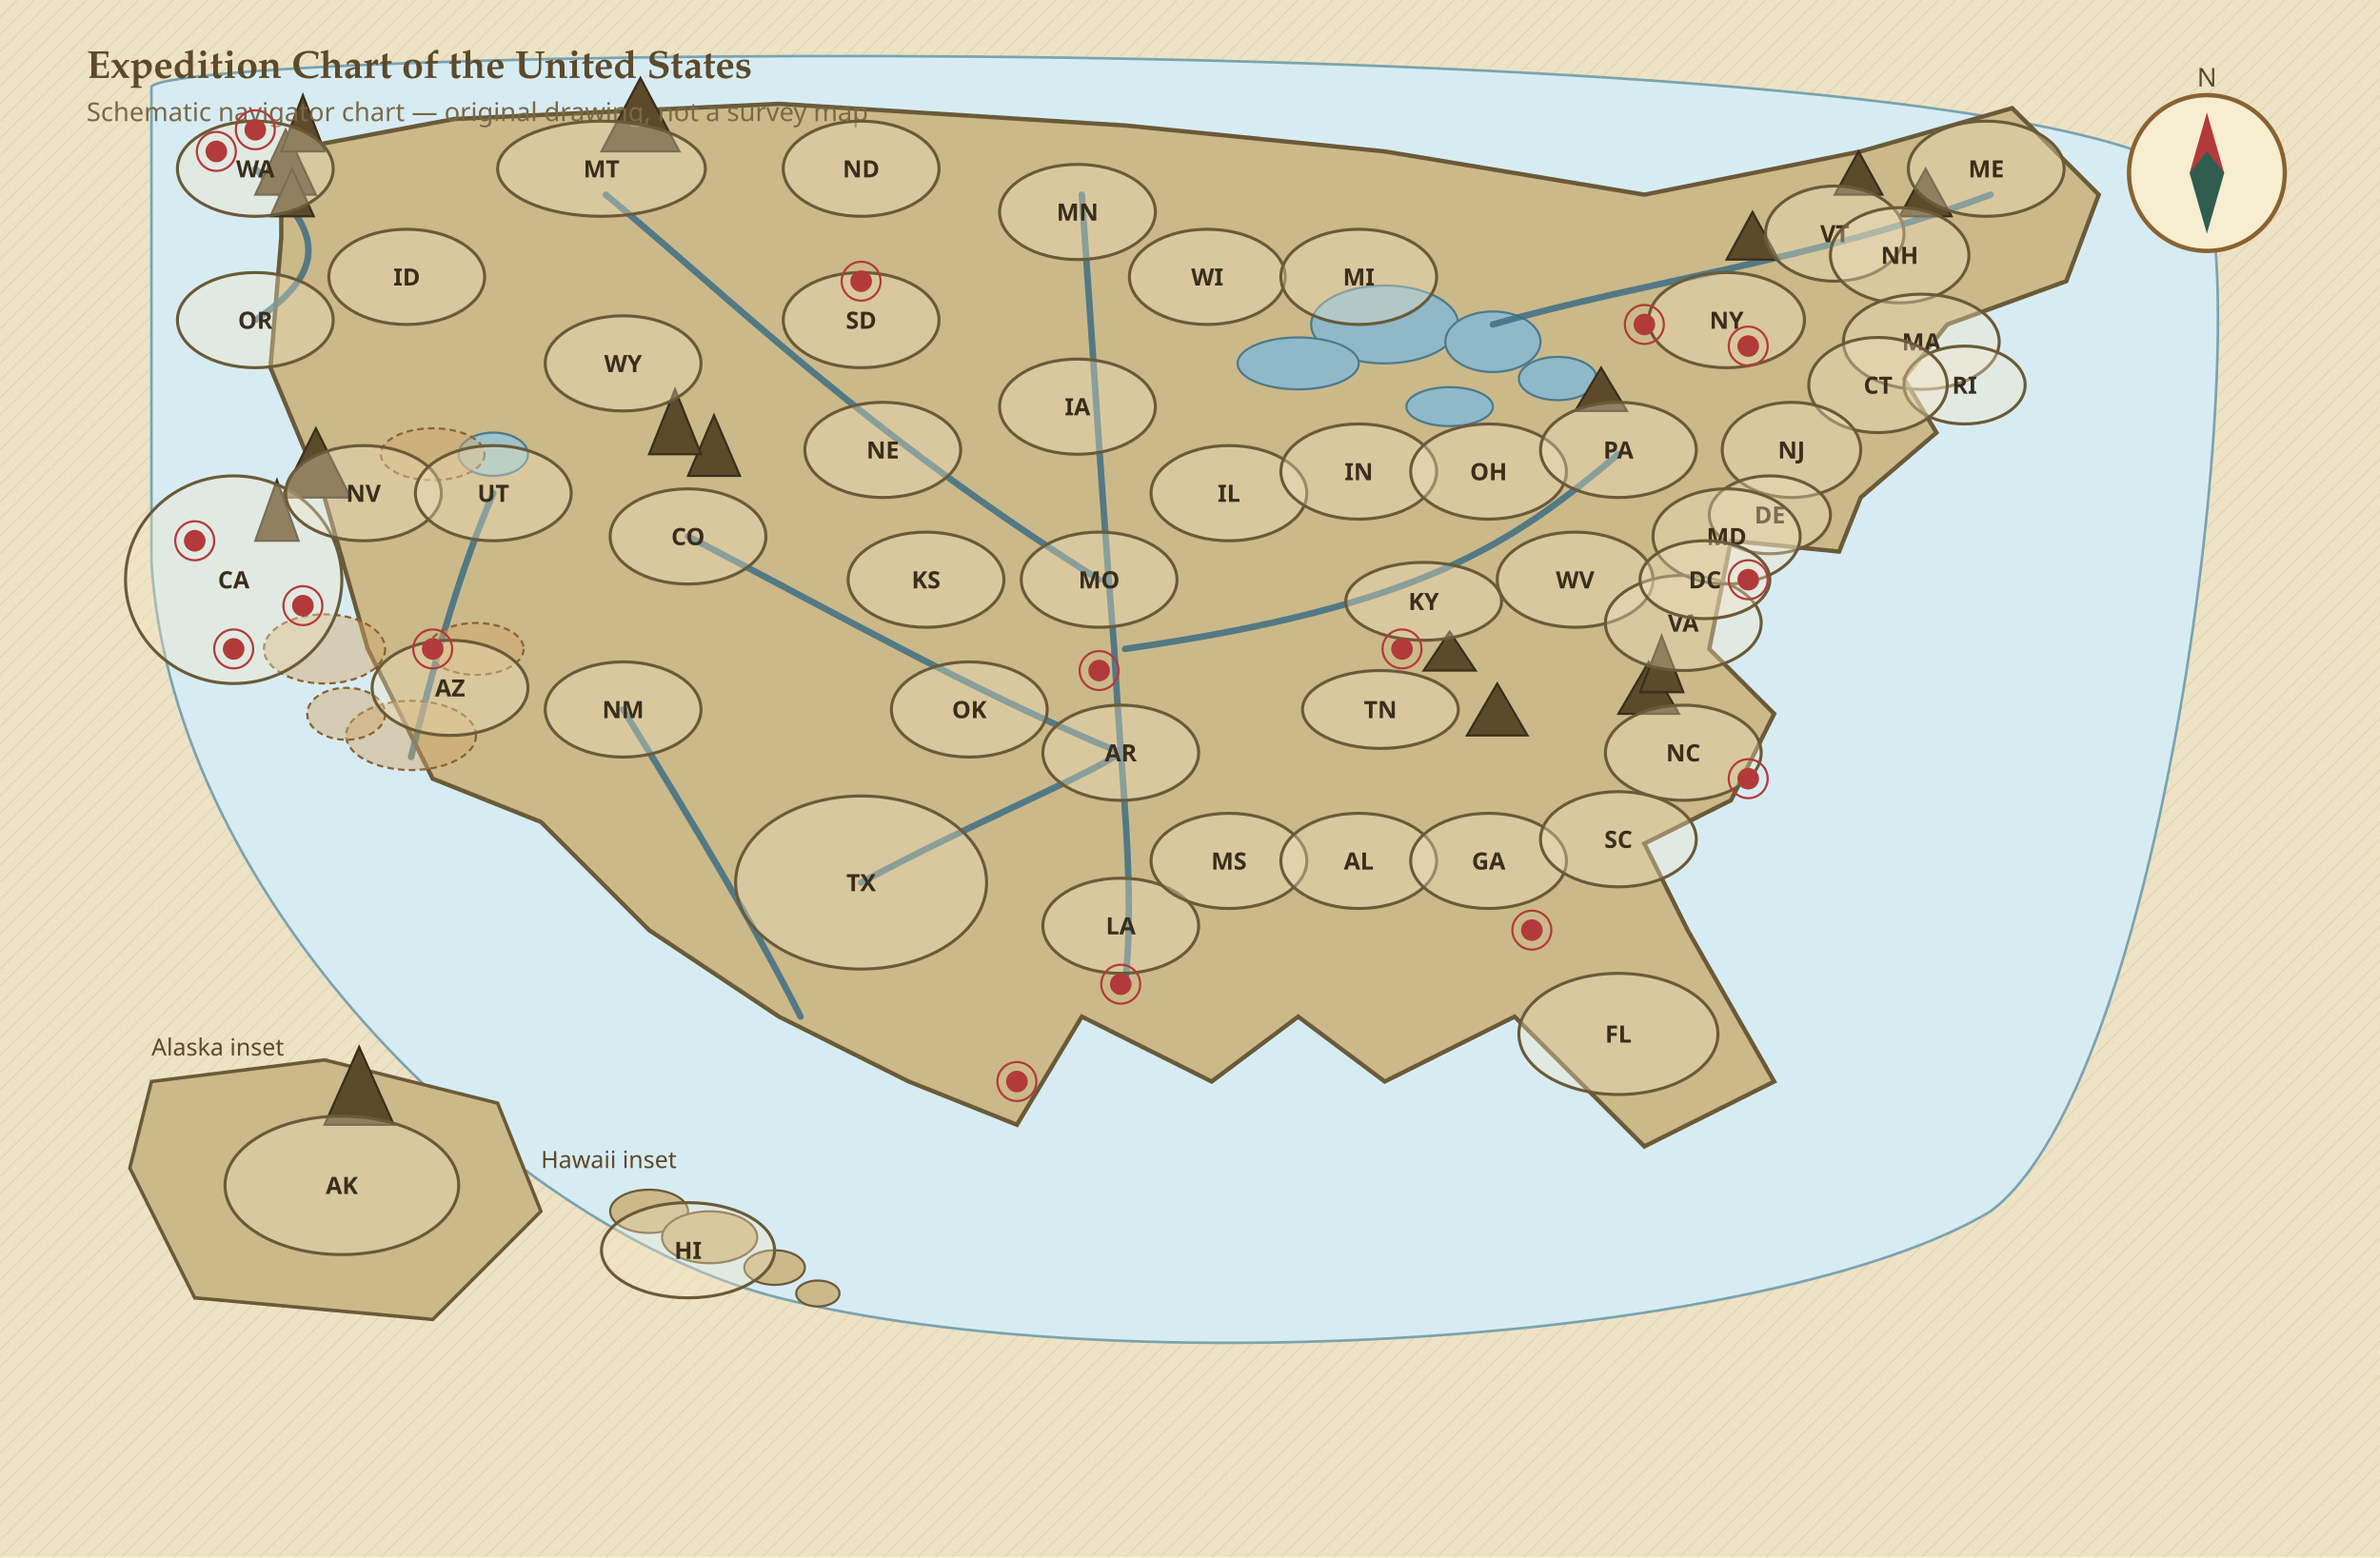
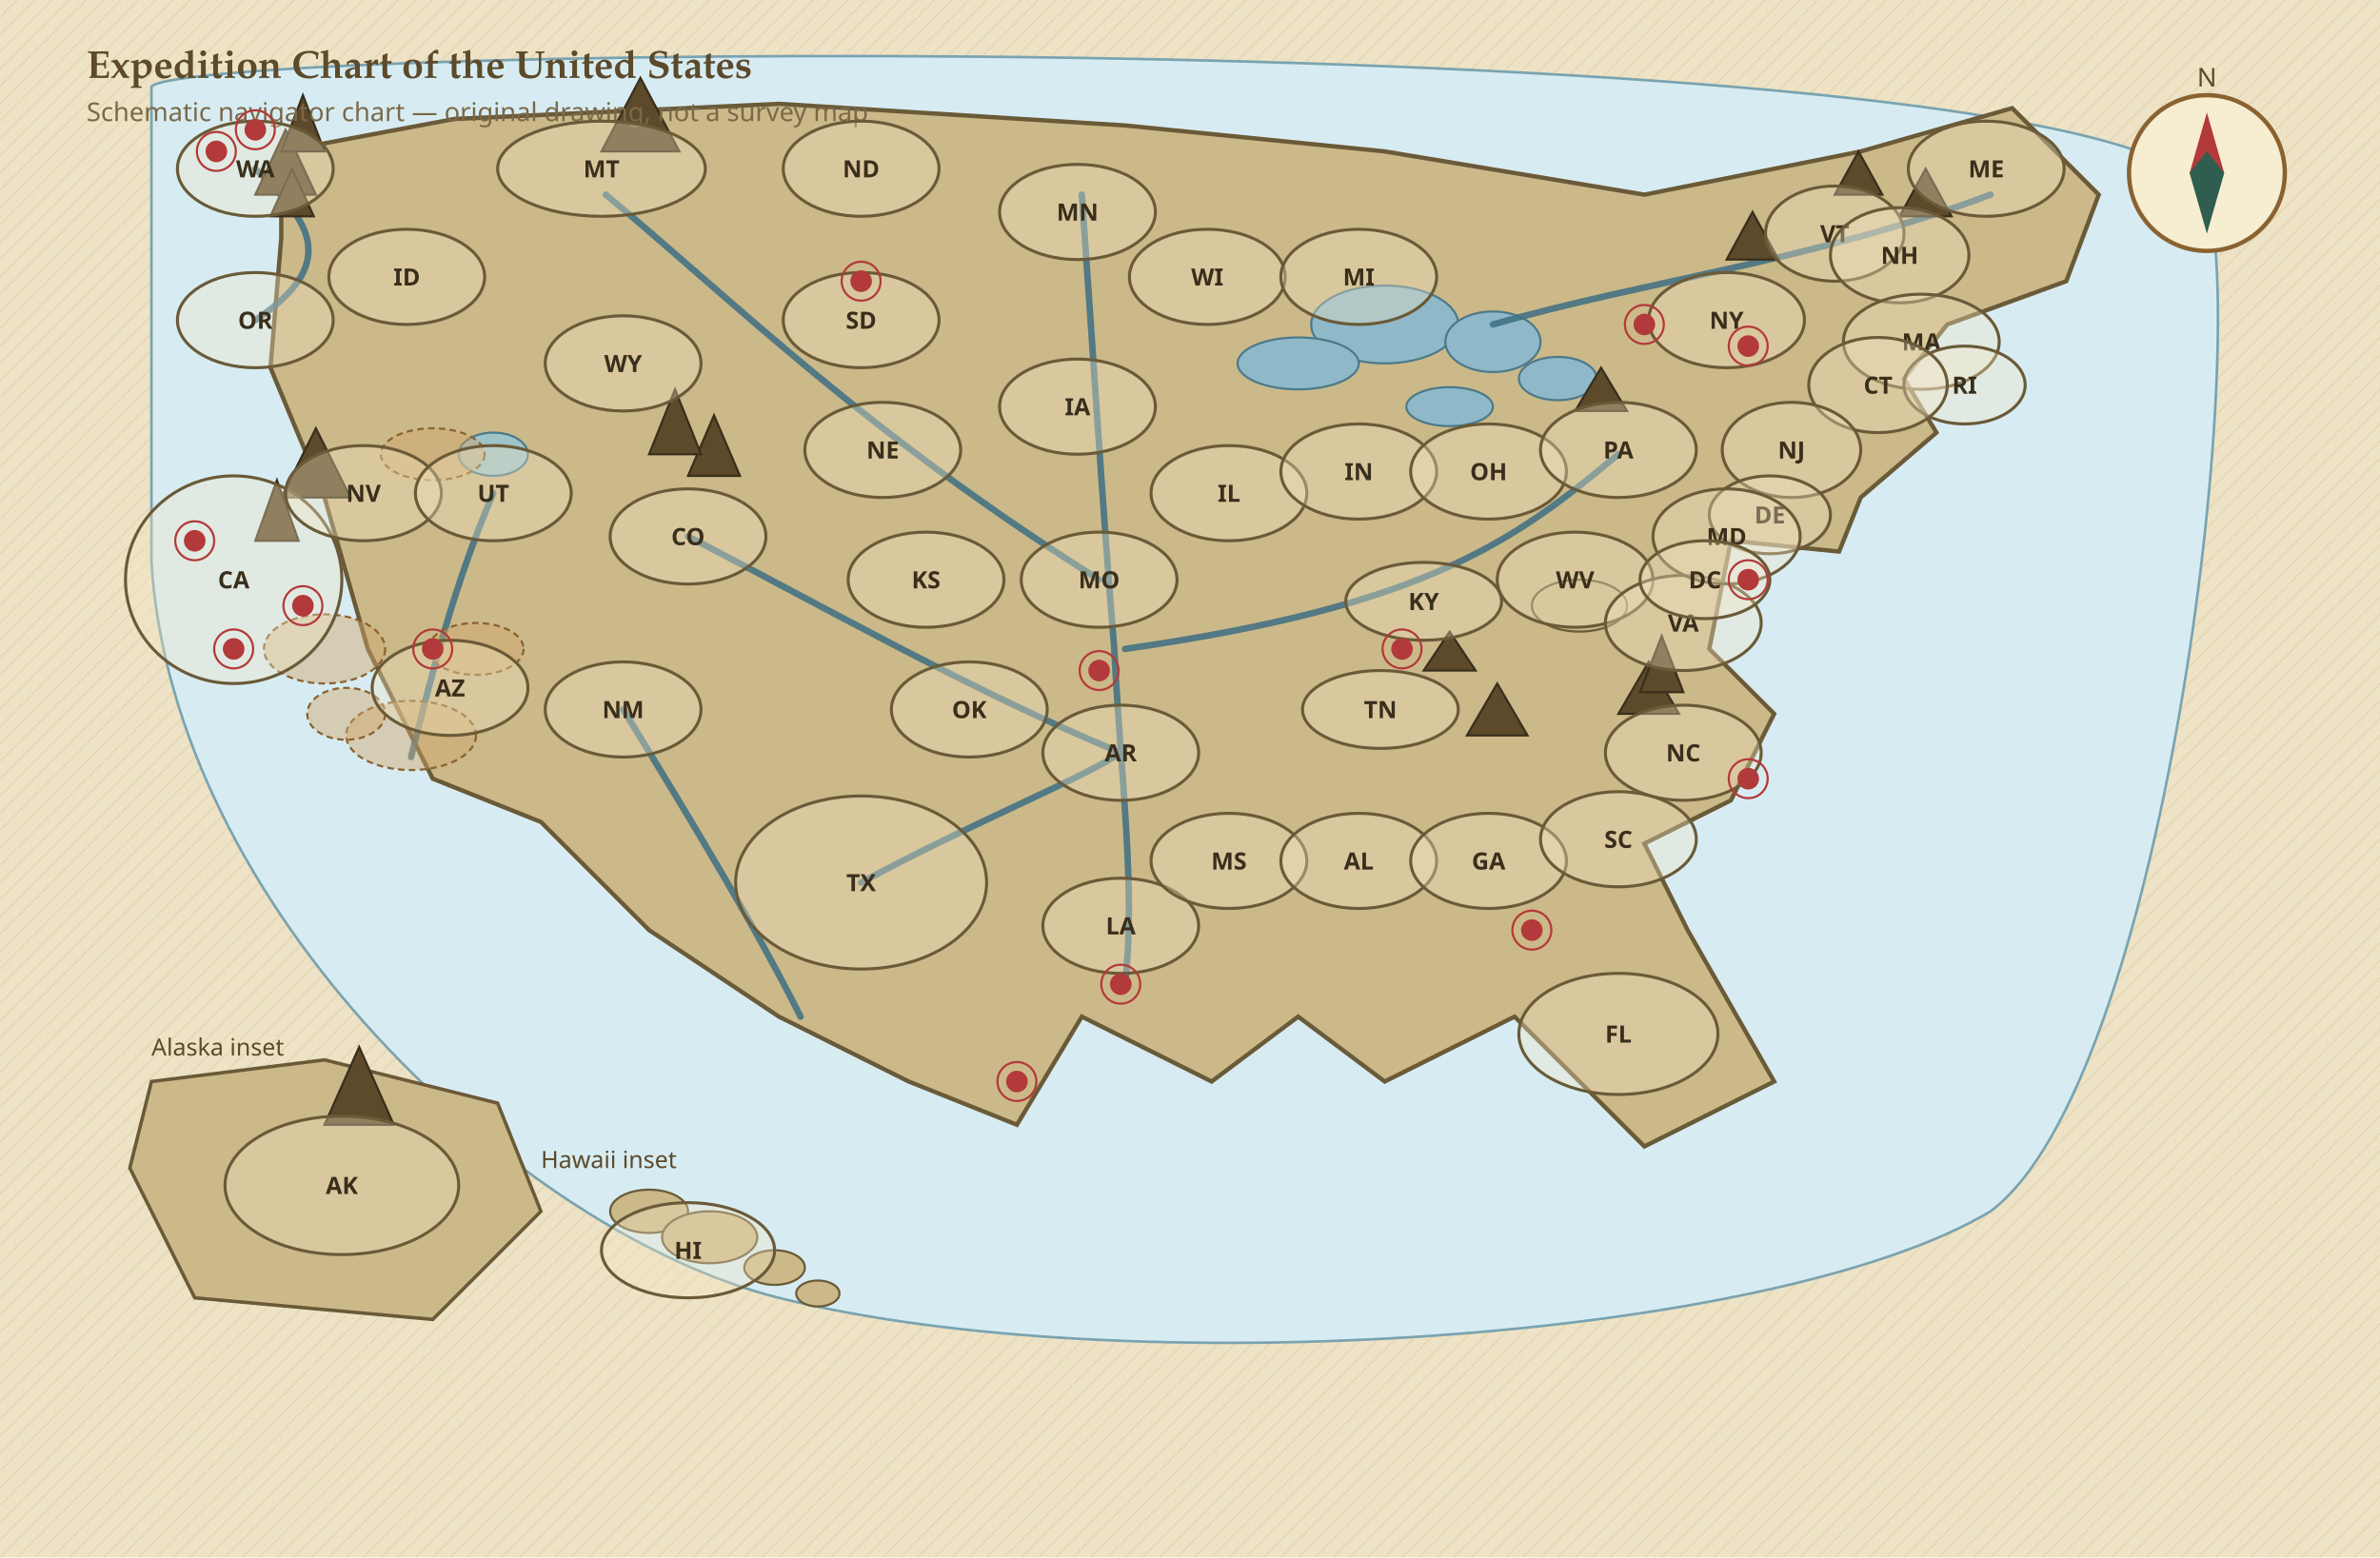
<svg xmlns="http://www.w3.org/2000/svg" viewBox="0 0 1100 720" role="img" aria-label="United States expedition chart">
  <defs>
    <pattern id="parch" width="8" height="8" patternUnits="userSpaceOnUse">
      <rect width="8" height="8" fill="#efe4c6" />
      <path d="M0 8L8 0" stroke="#e4d6ae" stroke-width="0.6" />
    </pattern>
    <filter id="paper" x="-2%" y="-2%" width="104%" height="104%">
      <feTurbulence type="fractalNoise" baseFrequency="0.8" numOctaves="2" result="n" />
      <feColorMatrix in="n" type="saturate" values="0" />
      <feComponentTransfer>
        <feFuncA type="table" tableValues="0 0.07" />
      </feComponentTransfer>
    </filter>
  </defs>
  <rect width="1100" height="720" fill="url(#parch)" />
  <rect width="1100" height="720" filter="url(#paper)" />
  <path fill="#d7ecf2" stroke="#7aa3b0" stroke-width="1.2" d="M70 40 C 90 20 980 10 1020 90 C 1040 160 1000 500 920 560 C 820 620 520 640 360 600 C 240 570 80 420 70 260 Z" />
  <path fill="#cbb98a" stroke="#6a5a38" stroke-width="2" d="M130 70 L 210 55 L 360 48 L 520 58 L 640 70 L 760 90 L 860 70 L 930 50 L 970 90 L 955 130 L 900 150 L 880 175 L 895 200 L 860 230 L 850 255 L 800 250 L 790 300 L 820 330 L 800 370 L 760 390 L 780 430 L 820 500 L 760 530 L 700 470 L 640 500 L 600 470 L 560 500 L 500 470 L 470 520 L 420 500 L 360 470 L 300 430 L 250 380 L 200 360 L 170 300 L 150 230 L 125 170 L 130 110 Z" />
  <path fill="#cbb98a" stroke="#6a5a38" stroke-width="1.6" d="M70 500 L 150 490 L 230 510 L 250 560 L 200 610 L 90 600 L 60 540 Z" />
  <ellipse cx="300" cy="560" rx="18" ry="10" fill="#cbb98a" stroke="#6a5a38" />
  <ellipse cx="328" cy="572" rx="22" ry="12" fill="#cbb98a" stroke="#6a5a38" />
  <ellipse cx="358" cy="586" rx="14" ry="8" fill="#cbb98a" stroke="#6a5a38" />
  <ellipse cx="378" cy="598" rx="10" ry="6" fill="#cbb98a" stroke="#6a5a38" />
  <text x="70" y="488" font-size="11" fill="#5c4a2a" font-family="Trebuchet MS, sans-serif">Alaska inset</text>
  <text x="250" y="540" font-size="11" fill="#5c4a2a" font-family="Trebuchet MS, sans-serif">Hawaii inset</text>
  <ellipse cx="640" cy="150" rx="34" ry="18" fill="#8fb9c9" stroke="#4d7a8a" />
  <ellipse cx="690" cy="158" rx="22" ry="14" fill="#8fb9c9" stroke="#4d7a8a" />
  <ellipse cx="600" cy="168" rx="28" ry="12" fill="#8fb9c9" stroke="#4d7a8a" />
  <ellipse cx="720" cy="175" rx="18" ry="10" fill="#8fb9c9" stroke="#4d7a8a" />
  <ellipse cx="670" cy="188" rx="20" ry="9" fill="#8fb9c9" stroke="#4d7a8a" />
  <g fill="none" stroke="#3d6d82" stroke-width="3" stroke-linecap="round" opacity="0.85">
    <path id="river-mississippi" data-feature="mississippi" d="M500 90 C 505 160 510 240 515 300 C 518 360 525 410 520 455" />
    <path id="river-missouri" data-feature="missouri" d="M280 90 C 340 140 400 200 508 268" />
    <path id="river-ohio" data-feature="ohio" d="M748 210 C 700 250 660 280 520 300" />
    <path id="river-arkansas" data-feature="arkansas-river" d="M318 248 C 380 280 450 320 518 348" />
    <path id="river-stlawrence" data-feature="st-lawrence" d="M690 150 C 760 130 840 120 920 90" />
    <path id="river-colorado" data-feature="colorado" d="M228 228 C 210 270 200 310 190 350" />
    <path id="river-rio-grande" data-feature="rio-grande" d="M288 328 C 320 380 350 430 370 470" />
    <path id="river-columbia" data-feature="columbia" d="M118 78 C 140 100 160 120 118 148" />
    <path id="river-red" data-feature="red" d="M398 408 C 450 380 500 360 518 348" />
  </g>
  <ellipse id="feat-great-salt-lake" data-feature="great-salt-lake" cx="228" cy="210" rx="16" ry="10" fill="#9ec3c8" stroke="#4d7a8a" />
  <g fill="#5c4a2a" stroke="#3a2e1c" stroke-width="1">
    <path id="mtn-white" data-feature="white-mountains" d="M878 100 l12 -22 12 22 z" />
    <path id="mtn-green" data-feature="green-mountains" d="M848 90 l11 -20 11 20 z" />
    <path id="mtn-adirondack" data-feature="adirondack" d="M798 120 l12 -22 12 22 z" />
    <path id="mtn-allegheny" data-feature="allegheny" d="M728 190 l12 -20 12 20 z" />
+     <ellipse id="feat-great-valley" data-feature="great-valley" cx="730" cy="280" rx="22" ry="12" fill="#cbb98a" fill-opacity="0.45" stroke="#6a5a38" />
    <path id="mtn-blue-ridge" data-feature="blue-ridge" d="M748 330 l14 -24 14 24 z" />
    <path id="mtn-smoky" data-feature="great-smoky" d="M678 340 l14 -24 14 24 z" />
    <path id="mtn-mitchell" data-feature="mt-mitchell" d="M758 320 l10 -26 10 26 z" />
    <path id="mtn-cumberland" data-feature="cumberland" d="M658 310 l12 -18 12 18 z" />
    <path id="mtn-rockies" data-feature="rockies" d="M278 70 l18 -34 18 34 z" />
    <path id="mtn-pikes" data-feature="pikes-peak" d="M318 220 l12 -28 12 28 z" />
    <path id="mtn-elbert" data-feature="mt-elbert" d="M300 210 l12 -30 12 30 z" />
    <path id="mtn-sierra" data-feature="sierra-nevada" d="M130 230 l16 -32 16 32 z" />
    <path id="mtn-whitney" data-feature="mt-whitney" d="M118 250 l10 -28 10 28 z" />
    <path id="mtn-cascades" data-feature="cascades" d="M118 90 l14 -30 14 30 z" />
    <path id="mtn-rainier" data-feature="mt-rainier" d="M130 70 l10 -26 10 26 z" />
    <path id="mtn-sthelens" data-feature="mt-st-helens" d="M125 100 l10 -22 10 22 z" />
    <path id="mtn-denali" data-feature="denali" d="M150 520 l16 -36 16 36 z" />
  </g>
  <g fill="#d2a46a" fill-opacity="0.45" stroke="#8a6230" stroke-dasharray="3 2">
    <ellipse id="desert-mojave" data-feature="mojave" cx="150" cy="300" rx="28" ry="16" />
    <ellipse id="desert-sonoran" data-feature="sonoran" cx="190" cy="340" rx="30" ry="16" />
    <ellipse id="desert-colorado" data-feature="colorado-desert" cx="160" cy="330" rx="18" ry="12" />
    <ellipse id="desert-painted" data-feature="painted-desert" cx="220" cy="300" rx="22" ry="12" />
    <ellipse id="desert-gsl" data-feature="great-salt-lake-desert" cx="200" cy="210" rx="24" ry="12" />
  </g>
  <g transform="translate(1020,80)">
    <circle r="36" fill="#f7edd0" stroke="#8a6230" stroke-width="2" />
    <path d="M0 -28 L8 0 L0 10 L-8 0 Z" fill="#b33a3a" />
    <path d="M0 28 L8 0 L0 -10 L-8 0 Z" fill="#2f5d50" />
    <text y="-40" text-anchor="middle" font-size="12" fill="#5c4a2a" font-family="Trebuchet MS, sans-serif">N</text>
  </g>
  <text x="40" y="36" font-size="18" fill="#5c4a2a" font-family="Palatino, serif" font-weight="700">Expedition Chart of the United States</text>
  <text x="40" y="56" font-size="12" fill="#7a6848" font-family="Trebuchet MS, sans-serif">Schematic navigator chart — original drawing, not a survey map</text>
  <g class="state" id="state-wa" data-abbr="WA" data-name="Washington" data-capital="Olympia" data-region="pacific" transform="translate(118,78)">
    <ellipse class="state-hit" cx="0" cy="0" rx="36" ry="22" fill="#f3e6c4" fill-opacity="0.35" stroke="#6a5a38" stroke-width="1.4" />
    <text text-anchor="middle" dy="4" font-size="11" font-family="Trebuchet MS, sans-serif" fill="#3a2e1c" font-weight="700">WA</text>
  </g>
  <g class="state" id="state-or" data-abbr="OR" data-name="Oregon" data-capital="Salem" data-region="pacific" transform="translate(118,148)">
    <ellipse class="state-hit" cx="0" cy="0" rx="36" ry="22" fill="#f3e6c4" fill-opacity="0.35" stroke="#6a5a38" stroke-width="1.4" />
    <text text-anchor="middle" dy="4" font-size="11" font-family="Trebuchet MS, sans-serif" fill="#3a2e1c" font-weight="700">OR</text>
  </g>
  <g class="state" id="state-ca" data-abbr="CA" data-name="California" data-capital="Sacramento" data-region="pacific" transform="translate(108,268)">
    <ellipse class="state-hit" cx="0" cy="0" rx="50" ry="48" fill="#f3e6c4" fill-opacity="0.35" stroke="#6a5a38" stroke-width="1.4" />
    <text text-anchor="middle" dy="4" font-size="11" font-family="Trebuchet MS, sans-serif" fill="#3a2e1c" font-weight="700">CA</text>
  </g>
  <g class="state" id="state-nv" data-abbr="NV" data-name="Nevada" data-capital="Carson City" data-region="mountain" transform="translate(168,228)">
    <ellipse class="state-hit" cx="0" cy="0" rx="36" ry="22" fill="#f3e6c4" fill-opacity="0.35" stroke="#6a5a38" stroke-width="1.4" />
    <text text-anchor="middle" dy="4" font-size="11" font-family="Trebuchet MS, sans-serif" fill="#3a2e1c" font-weight="700">NV</text>
  </g>
  <g class="state" id="state-id" data-abbr="ID" data-name="Idaho" data-capital="Boise" data-region="mountain" transform="translate(188,128)">
    <ellipse class="state-hit" cx="0" cy="0" rx="36" ry="22" fill="#f3e6c4" fill-opacity="0.35" stroke="#6a5a38" stroke-width="1.4" />
    <text text-anchor="middle" dy="4" font-size="11" font-family="Trebuchet MS, sans-serif" fill="#3a2e1c" font-weight="700">ID</text>
  </g>
  <g class="state" id="state-mt" data-abbr="MT" data-name="Montana" data-capital="Helena" data-region="mountain" transform="translate(278,78)">
    <ellipse class="state-hit" cx="0" cy="0" rx="48" ry="22" fill="#f3e6c4" fill-opacity="0.35" stroke="#6a5a38" stroke-width="1.4" />
    <text text-anchor="middle" dy="4" font-size="11" font-family="Trebuchet MS, sans-serif" fill="#3a2e1c" font-weight="700">MT</text>
  </g>
  <g class="state" id="state-wy" data-abbr="WY" data-name="Wyoming" data-capital="Cheyenne" data-region="mountain" transform="translate(288,168)">
    <ellipse class="state-hit" cx="0" cy="0" rx="36" ry="22" fill="#f3e6c4" fill-opacity="0.35" stroke="#6a5a38" stroke-width="1.4" />
    <text text-anchor="middle" dy="4" font-size="11" font-family="Trebuchet MS, sans-serif" fill="#3a2e1c" font-weight="700">WY</text>
  </g>
  <g class="state" id="state-ut" data-abbr="UT" data-name="Utah" data-capital="Salt Lake City" data-region="mountain" transform="translate(228,228)">
    <ellipse class="state-hit" cx="0" cy="0" rx="36" ry="22" fill="#f3e6c4" fill-opacity="0.35" stroke="#6a5a38" stroke-width="1.4" />
    <text text-anchor="middle" dy="4" font-size="11" font-family="Trebuchet MS, sans-serif" fill="#3a2e1c" font-weight="700">UT</text>
  </g>
  <g class="state" id="state-az" data-abbr="AZ" data-name="Arizona" data-capital="Phoenix" data-region="southwest" transform="translate(208,318)">
    <ellipse class="state-hit" cx="0" cy="0" rx="36" ry="22" fill="#f3e6c4" fill-opacity="0.35" stroke="#6a5a38" stroke-width="1.4" />
    <text text-anchor="middle" dy="4" font-size="11" font-family="Trebuchet MS, sans-serif" fill="#3a2e1c" font-weight="700">AZ</text>
  </g>
  <g class="state" id="state-co" data-abbr="CO" data-name="Colorado" data-capital="Denver" data-region="mountain" transform="translate(318,248)">
    <ellipse class="state-hit" cx="0" cy="0" rx="36" ry="22" fill="#f3e6c4" fill-opacity="0.35" stroke="#6a5a38" stroke-width="1.4" />
    <text text-anchor="middle" dy="4" font-size="11" font-family="Trebuchet MS, sans-serif" fill="#3a2e1c" font-weight="700">CO</text>
  </g>
  <g class="state" id="state-nm" data-abbr="NM" data-name="New Mexico" data-capital="Santa Fe" data-region="southwest" transform="translate(288,328)">
    <ellipse class="state-hit" cx="0" cy="0" rx="36" ry="22" fill="#f3e6c4" fill-opacity="0.35" stroke="#6a5a38" stroke-width="1.4" />
    <text text-anchor="middle" dy="4" font-size="11" font-family="Trebuchet MS, sans-serif" fill="#3a2e1c" font-weight="700">NM</text>
  </g>
  <g class="state" id="state-nd" data-abbr="ND" data-name="North Dakota" data-capital="Bismarck" data-region="plains" transform="translate(398,78)">
    <ellipse class="state-hit" cx="0" cy="0" rx="36" ry="22" fill="#f3e6c4" fill-opacity="0.35" stroke="#6a5a38" stroke-width="1.4" />
    <text text-anchor="middle" dy="4" font-size="11" font-family="Trebuchet MS, sans-serif" fill="#3a2e1c" font-weight="700">ND</text>
  </g>
  <g class="state" id="state-sd" data-abbr="SD" data-name="South Dakota" data-capital="Pierre" data-region="plains" transform="translate(398,148)">
    <ellipse class="state-hit" cx="0" cy="0" rx="36" ry="22" fill="#f3e6c4" fill-opacity="0.35" stroke="#6a5a38" stroke-width="1.4" />
    <text text-anchor="middle" dy="4" font-size="11" font-family="Trebuchet MS, sans-serif" fill="#3a2e1c" font-weight="700">SD</text>
  </g>
  <g class="state" id="state-ne" data-abbr="NE" data-name="Nebraska" data-capital="Lincoln" data-region="plains" transform="translate(408,208)">
    <ellipse class="state-hit" cx="0" cy="0" rx="36" ry="22" fill="#f3e6c4" fill-opacity="0.35" stroke="#6a5a38" stroke-width="1.4" />
    <text text-anchor="middle" dy="4" font-size="11" font-family="Trebuchet MS, sans-serif" fill="#3a2e1c" font-weight="700">NE</text>
  </g>
  <g class="state" id="state-ks" data-abbr="KS" data-name="Kansas" data-capital="Topeka" data-region="plains" transform="translate(428,268)">
    <ellipse class="state-hit" cx="0" cy="0" rx="36" ry="22" fill="#f3e6c4" fill-opacity="0.35" stroke="#6a5a38" stroke-width="1.4" />
    <text text-anchor="middle" dy="4" font-size="11" font-family="Trebuchet MS, sans-serif" fill="#3a2e1c" font-weight="700">KS</text>
  </g>
  <g class="state" id="state-ok" data-abbr="OK" data-name="Oklahoma" data-capital="Oklahoma City" data-region="south-central" transform="translate(448,328)">
    <ellipse class="state-hit" cx="0" cy="0" rx="36" ry="22" fill="#f3e6c4" fill-opacity="0.35" stroke="#6a5a38" stroke-width="1.4" />
    <text text-anchor="middle" dy="4" font-size="11" font-family="Trebuchet MS, sans-serif" fill="#3a2e1c" font-weight="700">OK</text>
  </g>
  <g class="state" id="state-tx" data-abbr="TX" data-name="Texas" data-capital="Austin" data-region="south-central" transform="translate(398,408)">
    <ellipse class="state-hit" cx="0" cy="0" rx="58" ry="40" fill="#f3e6c4" fill-opacity="0.35" stroke="#6a5a38" stroke-width="1.4" />
    <text text-anchor="middle" dy="4" font-size="11" font-family="Trebuchet MS, sans-serif" fill="#3a2e1c" font-weight="700">TX</text>
  </g>
  <g class="state" id="state-mn" data-abbr="MN" data-name="Minnesota" data-capital="St. Paul" data-region="midwest" transform="translate(498,98)">
    <ellipse class="state-hit" cx="0" cy="0" rx="36" ry="22" fill="#f3e6c4" fill-opacity="0.35" stroke="#6a5a38" stroke-width="1.4" />
    <text text-anchor="middle" dy="4" font-size="11" font-family="Trebuchet MS, sans-serif" fill="#3a2e1c" font-weight="700">MN</text>
  </g>
  <g class="state" id="state-ia" data-abbr="IA" data-name="Iowa" data-capital="Des Moines" data-region="midwest" transform="translate(498,188)">
    <ellipse class="state-hit" cx="0" cy="0" rx="36" ry="22" fill="#f3e6c4" fill-opacity="0.35" stroke="#6a5a38" stroke-width="1.4" />
    <text text-anchor="middle" dy="4" font-size="11" font-family="Trebuchet MS, sans-serif" fill="#3a2e1c" font-weight="700">IA</text>
  </g>
  <g class="state" id="state-mo" data-abbr="MO" data-name="Missouri" data-capital="Jefferson City" data-region="midwest" transform="translate(508,268)">
    <ellipse class="state-hit" cx="0" cy="0" rx="36" ry="22" fill="#f3e6c4" fill-opacity="0.35" stroke="#6a5a38" stroke-width="1.4" />
    <text text-anchor="middle" dy="4" font-size="11" font-family="Trebuchet MS, sans-serif" fill="#3a2e1c" font-weight="700">MO</text>
  </g>
  <g class="state" id="state-ar" data-abbr="AR" data-name="Arkansas" data-capital="Little Rock" data-region="south-central" transform="translate(518,348)">
    <ellipse class="state-hit" cx="0" cy="0" rx="36" ry="22" fill="#f3e6c4" fill-opacity="0.35" stroke="#6a5a38" stroke-width="1.4" />
    <text text-anchor="middle" dy="4" font-size="11" font-family="Trebuchet MS, sans-serif" fill="#3a2e1c" font-weight="700">AR</text>
  </g>
  <g class="state" id="state-la" data-abbr="LA" data-name="Louisiana" data-capital="Baton Rouge" data-region="south-central" transform="translate(518,428)">
    <ellipse class="state-hit" cx="0" cy="0" rx="36" ry="22" fill="#f3e6c4" fill-opacity="0.35" stroke="#6a5a38" stroke-width="1.4" />
    <text text-anchor="middle" dy="4" font-size="11" font-family="Trebuchet MS, sans-serif" fill="#3a2e1c" font-weight="700">LA</text>
  </g>
  <g class="state" id="state-wi" data-abbr="WI" data-name="Wisconsin" data-capital="Madison" data-region="midwest" transform="translate(558,128)">
    <ellipse class="state-hit" cx="0" cy="0" rx="36" ry="22" fill="#f3e6c4" fill-opacity="0.35" stroke="#6a5a38" stroke-width="1.4" />
    <text text-anchor="middle" dy="4" font-size="11" font-family="Trebuchet MS, sans-serif" fill="#3a2e1c" font-weight="700">WI</text>
  </g>
  <g class="state" id="state-il" data-abbr="IL" data-name="Illinois" data-capital="Springfield" data-region="midwest" transform="translate(568,228)">
    <ellipse class="state-hit" cx="0" cy="0" rx="36" ry="22" fill="#f3e6c4" fill-opacity="0.35" stroke="#6a5a38" stroke-width="1.4" />
    <text text-anchor="middle" dy="4" font-size="11" font-family="Trebuchet MS, sans-serif" fill="#3a2e1c" font-weight="700">IL</text>
  </g>
  <g class="state" id="state-ms" data-abbr="MS" data-name="Mississippi" data-capital="Jackson" data-region="southeast" transform="translate(568,398)">
    <ellipse class="state-hit" cx="0" cy="0" rx="36" ry="22" fill="#f3e6c4" fill-opacity="0.35" stroke="#6a5a38" stroke-width="1.4" />
    <text text-anchor="middle" dy="4" font-size="11" font-family="Trebuchet MS, sans-serif" fill="#3a2e1c" font-weight="700">MS</text>
  </g>
  <g class="state" id="state-mi" data-abbr="MI" data-name="Michigan" data-capital="Lansing" data-region="midwest" transform="translate(628,128)">
    <ellipse class="state-hit" cx="0" cy="0" rx="36" ry="22" fill="#f3e6c4" fill-opacity="0.35" stroke="#6a5a38" stroke-width="1.4" />
    <text text-anchor="middle" dy="4" font-size="11" font-family="Trebuchet MS, sans-serif" fill="#3a2e1c" font-weight="700">MI</text>
  </g>
  <g class="state" id="state-in" data-abbr="IN" data-name="Indiana" data-capital="Indianapolis" data-region="midwest" transform="translate(628,218)">
    <ellipse class="state-hit" cx="0" cy="0" rx="36" ry="22" fill="#f3e6c4" fill-opacity="0.35" stroke="#6a5a38" stroke-width="1.4" />
    <text text-anchor="middle" dy="4" font-size="11" font-family="Trebuchet MS, sans-serif" fill="#3a2e1c" font-weight="700">IN</text>
  </g>
  <g class="state" id="state-ky" data-abbr="KY" data-name="Kentucky" data-capital="Frankfort" data-region="ohio-valley" transform="translate(658,278)">
    <ellipse class="state-hit" cx="0" cy="0" rx="36" ry="18" fill="#f3e6c4" fill-opacity="0.35" stroke="#6a5a38" stroke-width="1.4" />
    <text text-anchor="middle" dy="4" font-size="11" font-family="Trebuchet MS, sans-serif" fill="#3a2e1c" font-weight="700">KY</text>
  </g>
  <g class="state" id="state-tn" data-abbr="TN" data-name="Tennessee" data-capital="Nashville" data-region="southeast" transform="translate(638,328)">
    <ellipse class="state-hit" cx="0" cy="0" rx="36" ry="18" fill="#f3e6c4" fill-opacity="0.35" stroke="#6a5a38" stroke-width="1.4" />
    <text text-anchor="middle" dy="4" font-size="11" font-family="Trebuchet MS, sans-serif" fill="#3a2e1c" font-weight="700">TN</text>
  </g>
  <g class="state" id="state-al" data-abbr="AL" data-name="Alabama" data-capital="Montgomery" data-region="southeast" transform="translate(628,398)">
    <ellipse class="state-hit" cx="0" cy="0" rx="36" ry="22" fill="#f3e6c4" fill-opacity="0.35" stroke="#6a5a38" stroke-width="1.4" />
    <text text-anchor="middle" dy="4" font-size="11" font-family="Trebuchet MS, sans-serif" fill="#3a2e1c" font-weight="700">AL</text>
  </g>
  <g class="state" id="state-oh" data-abbr="OH" data-name="Ohio" data-capital="Columbus" data-region="ohio-valley" transform="translate(688,218)">
    <ellipse class="state-hit" cx="0" cy="0" rx="36" ry="22" fill="#f3e6c4" fill-opacity="0.35" stroke="#6a5a38" stroke-width="1.4" />
    <text text-anchor="middle" dy="4" font-size="11" font-family="Trebuchet MS, sans-serif" fill="#3a2e1c" font-weight="700">OH</text>
  </g>
  <g class="state" id="state-ga" data-abbr="GA" data-name="Georgia" data-capital="Atlanta" data-region="southeast" transform="translate(688,398)">
    <ellipse class="state-hit" cx="0" cy="0" rx="36" ry="22" fill="#f3e6c4" fill-opacity="0.35" stroke="#6a5a38" stroke-width="1.4" />
    <text text-anchor="middle" dy="4" font-size="11" font-family="Trebuchet MS, sans-serif" fill="#3a2e1c" font-weight="700">GA</text>
  </g>
  <g class="state" id="state-fl" data-abbr="FL" data-name="Florida" data-capital="Tallahassee" data-region="southeast" transform="translate(748,478)">
    <ellipse class="state-hit" cx="0" cy="0" rx="46" ry="28" fill="#f3e6c4" fill-opacity="0.35" stroke="#6a5a38" stroke-width="1.4" />
    <text text-anchor="middle" dy="4" font-size="11" font-family="Trebuchet MS, sans-serif" fill="#3a2e1c" font-weight="700">FL</text>
  </g>
  <g class="state" id="state-wv" data-abbr="WV" data-name="West Virginia" data-capital="Charleston" data-region="appalachia" transform="translate(728,268)">
    <ellipse class="state-hit" cx="0" cy="0" rx="36" ry="22" fill="#f3e6c4" fill-opacity="0.35" stroke="#6a5a38" stroke-width="1.4" />
    <text text-anchor="middle" dy="4" font-size="11" font-family="Trebuchet MS, sans-serif" fill="#3a2e1c" font-weight="700">WV</text>
  </g>
  <g class="state" id="state-va" data-abbr="VA" data-name="Virginia" data-capital="Richmond" data-region="mid-atlantic" transform="translate(778,288)">
    <ellipse class="state-hit" cx="0" cy="0" rx="36" ry="22" fill="#f3e6c4" fill-opacity="0.35" stroke="#6a5a38" stroke-width="1.4" />
    <text text-anchor="middle" dy="4" font-size="11" font-family="Trebuchet MS, sans-serif" fill="#3a2e1c" font-weight="700">VA</text>
  </g>
  <g class="state" id="state-nc" data-abbr="NC" data-name="North Carolina" data-capital="Raleigh" data-region="southeast" transform="translate(778,348)">
    <ellipse class="state-hit" cx="0" cy="0" rx="36" ry="22" fill="#f3e6c4" fill-opacity="0.35" stroke="#6a5a38" stroke-width="1.4" />
    <text text-anchor="middle" dy="4" font-size="11" font-family="Trebuchet MS, sans-serif" fill="#3a2e1c" font-weight="700">NC</text>
  </g>
  <g class="state" id="state-sc" data-abbr="SC" data-name="South Carolina" data-capital="Columbia" data-region="southeast" transform="translate(748,388)">
    <ellipse class="state-hit" cx="0" cy="0" rx="36" ry="22" fill="#f3e6c4" fill-opacity="0.35" stroke="#6a5a38" stroke-width="1.4" />
    <text text-anchor="middle" dy="4" font-size="11" font-family="Trebuchet MS, sans-serif" fill="#3a2e1c" font-weight="700">SC</text>
  </g>
  <g class="state" id="state-pa" data-abbr="PA" data-name="Pennsylvania" data-capital="Harrisburg" data-region="mid-atlantic" transform="translate(748,208)">
    <ellipse class="state-hit" cx="0" cy="0" rx="36" ry="22" fill="#f3e6c4" fill-opacity="0.35" stroke="#6a5a38" stroke-width="1.4" />
    <text text-anchor="middle" dy="4" font-size="11" font-family="Trebuchet MS, sans-serif" fill="#3a2e1c" font-weight="700">PA</text>
  </g>
  <g class="state" id="state-ny" data-abbr="NY" data-name="New York" data-capital="Albany" data-region="mid-atlantic" transform="translate(798,148)">
    <ellipse class="state-hit" cx="0" cy="0" rx="36" ry="22" fill="#f3e6c4" fill-opacity="0.35" stroke="#6a5a38" stroke-width="1.4" />
    <text text-anchor="middle" dy="4" font-size="11" font-family="Trebuchet MS, sans-serif" fill="#3a2e1c" font-weight="700">NY</text>
  </g>
  <g class="state" id="state-vt" data-abbr="VT" data-name="Vermont" data-capital="Montpelier" data-region="new-england" transform="translate(848,108)">
    <ellipse class="state-hit" cx="0" cy="0" rx="32" ry="22" fill="#f3e6c4" fill-opacity="0.35" stroke="#6a5a38" stroke-width="1.4" />
    <text text-anchor="middle" dy="4" font-size="11" font-family="Trebuchet MS, sans-serif" fill="#3a2e1c" font-weight="700">VT</text>
  </g>
  <g class="state" id="state-nh" data-abbr="NH" data-name="New Hampshire" data-capital="Concord" data-region="new-england" transform="translate(878,118)">
    <ellipse class="state-hit" cx="0" cy="0" rx="32" ry="22" fill="#f3e6c4" fill-opacity="0.35" stroke="#6a5a38" stroke-width="1.4" />
    <text text-anchor="middle" dy="4" font-size="11" font-family="Trebuchet MS, sans-serif" fill="#3a2e1c" font-weight="700">NH</text>
  </g>
  <g class="state" id="state-me" data-abbr="ME" data-name="Maine" data-capital="Augusta" data-region="new-england" transform="translate(918,78)">
    <ellipse class="state-hit" cx="0" cy="0" rx="36" ry="22" fill="#f3e6c4" fill-opacity="0.35" stroke="#6a5a38" stroke-width="1.4" />
    <text text-anchor="middle" dy="4" font-size="11" font-family="Trebuchet MS, sans-serif" fill="#3a2e1c" font-weight="700">ME</text>
  </g>
  <g class="state" id="state-ma" data-abbr="MA" data-name="Massachusetts" data-capital="Boston" data-region="new-england" transform="translate(888,158)">
    <ellipse class="state-hit" cx="0" cy="0" rx="36" ry="22" fill="#f3e6c4" fill-opacity="0.35" stroke="#6a5a38" stroke-width="1.4" />
    <text text-anchor="middle" dy="4" font-size="11" font-family="Trebuchet MS, sans-serif" fill="#3a2e1c" font-weight="700">MA</text>
  </g>
  <g class="state" id="state-ri" data-abbr="RI" data-name="Rhode Island" data-capital="Providence" data-region="new-england" transform="translate(908,178)">
    <ellipse class="state-hit" cx="0" cy="0" rx="28" ry="18" fill="#f3e6c4" fill-opacity="0.35" stroke="#6a5a38" stroke-width="1.4" />
    <text text-anchor="middle" dy="4" font-size="11" font-family="Trebuchet MS, sans-serif" fill="#3a2e1c" font-weight="700">RI</text>
  </g>
  <g class="state" id="state-ct" data-abbr="CT" data-name="Connecticut" data-capital="Hartford" data-region="new-england" transform="translate(868,178)">
    <ellipse class="state-hit" cx="0" cy="0" rx="32" ry="22" fill="#f3e6c4" fill-opacity="0.35" stroke="#6a5a38" stroke-width="1.4" />
    <text text-anchor="middle" dy="4" font-size="11" font-family="Trebuchet MS, sans-serif" fill="#3a2e1c" font-weight="700">CT</text>
  </g>
  <g class="state" id="state-nj" data-abbr="NJ" data-name="New Jersey" data-capital="Trenton" data-region="mid-atlantic" transform="translate(828,208)">
    <ellipse class="state-hit" cx="0" cy="0" rx="32" ry="22" fill="#f3e6c4" fill-opacity="0.35" stroke="#6a5a38" stroke-width="1.4" />
    <text text-anchor="middle" dy="4" font-size="11" font-family="Trebuchet MS, sans-serif" fill="#3a2e1c" font-weight="700">NJ</text>
  </g>
  <g class="state" id="state-de" data-abbr="DE" data-name="Delaware" data-capital="Dover" data-region="mid-atlantic" transform="translate(818,238)">
    <ellipse class="state-hit" cx="0" cy="0" rx="28" ry="18" fill="#f3e6c4" fill-opacity="0.35" stroke="#6a5a38" stroke-width="1.4" />
    <text text-anchor="middle" dy="4" font-size="11" font-family="Trebuchet MS, sans-serif" fill="#3a2e1c" font-weight="700">DE</text>
  </g>
  <g class="state" id="state-md" data-abbr="MD" data-name="Maryland" data-capital="Annapolis" data-region="mid-atlantic" transform="translate(798,248)">
    <ellipse class="state-hit" cx="0" cy="0" rx="34" ry="22" fill="#f3e6c4" fill-opacity="0.35" stroke="#6a5a38" stroke-width="1.4" />
    <text text-anchor="middle" dy="4" font-size="11" font-family="Trebuchet MS, sans-serif" fill="#3a2e1c" font-weight="700">MD</text>
  </g>
  <g class="state" id="state-dc" data-abbr="DC" data-name="Washington, D.C." data-capital="Washington" data-region="mid-atlantic" transform="translate(788,268)">
    <ellipse class="state-hit" cx="0" cy="0" rx="30" ry="18" fill="#f3e6c4" fill-opacity="0.35" stroke="#6a5a38" stroke-width="1.4" />
    <text text-anchor="middle" dy="4" font-size="11" font-family="Trebuchet MS, sans-serif" fill="#3a2e1c" font-weight="700">DC</text>
  </g>
  <g class="state" id="state-ak" data-abbr="AK" data-name="Alaska" data-capital="Juneau" data-region="pacific" transform="translate(158,548)">
    <ellipse class="state-hit" cx="0" cy="0" rx="54" ry="32" fill="#f3e6c4" fill-opacity="0.35" stroke="#6a5a38" stroke-width="1.4" />
    <text text-anchor="middle" dy="4" font-size="11" font-family="Trebuchet MS, sans-serif" fill="#3a2e1c" font-weight="700">AK</text>
  </g>
  <g class="state" id="state-hi" data-abbr="HI" data-name="Hawaii" data-capital="Honolulu" data-region="pacific" transform="translate(318,578)">
    <ellipse class="state-hit" cx="0" cy="0" rx="40" ry="22" fill="#f3e6c4" fill-opacity="0.35" stroke="#6a5a38" stroke-width="1.4" />
    <text text-anchor="middle" dy="4" font-size="11" font-family="Trebuchet MS, sans-serif" fill="#3a2e1c" font-weight="700">HI</text>
  </g>
  <g id="feature-dots" fill="#b33a3a">
    <g id="feat-grand-canyon" data-feature="grand-canyon" data-label="Grand Canyon" transform="translate(200,300)">
      <circle r="5" />
      <circle r="9" fill="none" stroke="#b33a3a" stroke-width="1" />
    </g>
    <g id="feat-black-hills" data-feature="black-hills" data-label="Black Hills" transform="translate(398,130)">
      <circle r="5" />
      <circle r="9" fill="none" stroke="#b33a3a" stroke-width="1" />
    </g>
    <g id="feat-ozark" data-feature="ozark" data-label="Ozark Highlands" transform="translate(508,310)">
      <circle r="5" />
      <circle r="9" fill="none" stroke="#b33a3a" stroke-width="1" />
    </g>
    <g id="feat-okefenokee" data-feature="okefenokee" data-label="Okefenokee" transform="translate(708,430)">
      <circle r="5" />
      <circle r="9" fill="none" stroke="#b33a3a" stroke-width="1" />
    </g>
    <g id="feat-olympic" data-feature="olympic" data-label="Olympic" transform="translate(100,70)">
      <circle r="5" />
      <circle r="9" fill="none" stroke="#b33a3a" stroke-width="1" />
    </g>
    <g id="feat-niagara" data-feature="niagara" data-label="Niagara Falls" transform="translate(760,150)">
      <circle r="5" />
      <circle r="9" fill="none" stroke="#b33a3a" stroke-width="1" />
    </g>
    <g id="feat-ms-delta" data-feature="ms-delta" data-label="Mississippi Delta" transform="translate(518,455)">
      <circle r="5" />
      <circle r="9" fill="none" stroke="#b33a3a" stroke-width="1" />
    </g>
    <g id="feat-mammoth-cave" data-feature="mammoth-cave" data-label="Mammoth Cave" transform="translate(648,300)">
      <circle r="5" />
      <circle r="9" fill="none" stroke="#b33a3a" stroke-width="1" />
    </g>
    <g id="feat-san-andreas" data-feature="san-andreas" data-label="San Andreas" transform="translate(108,300)">
      <circle r="5" />
      <circle r="9" fill="none" stroke="#b33a3a" stroke-width="1" />
    </g>
    <g id="feat-gulf" data-feature="gulf" data-label="Gulf of Mexico" transform="translate(470,500)">
      <circle r="5" />
      <circle r="9" fill="none" stroke="#b33a3a" stroke-width="1" />
    </g>
    <g id="feat-death-valley" data-feature="death-valley" data-label="Death Valley" transform="translate(140,280)">
      <circle r="5" />
      <circle r="9" fill="none" stroke="#b33a3a" stroke-width="1" />
    </g>
    <g id="feat-chesapeake" data-feature="chesapeake" data-label="Chesapeake Bay" transform="translate(808,268)">
      <circle r="5" />
      <circle r="9" fill="none" stroke="#b33a3a" stroke-width="1" />
    </g>
    <g id="feat-hudson-bay-ny" data-feature="hudson-bay-ny" data-label="Hudson" transform="translate(808,160)">
      <circle r="5" />
      <circle r="9" fill="none" stroke="#b33a3a" stroke-width="1" />
    </g>
    <g id="feat-sf-bay" data-feature="sf-bay" data-label="San Francisco Bay" transform="translate(90,250)">
      <circle r="5" />
      <circle r="9" fill="none" stroke="#b33a3a" stroke-width="1" />
    </g>
    <g id="feat-puget" data-feature="puget" data-label="Puget Sound" transform="translate(118,60)">
      <circle r="5" />
      <circle r="9" fill="none" stroke="#b33a3a" stroke-width="1" />
    </g>
    <g id="feat-pamlico" data-feature="pamlico" data-label="Pamlico Sound" transform="translate(808,360)">
      <circle r="5" />
      <circle r="9" fill="none" stroke="#b33a3a" stroke-width="1" />
    </g>
  </g>
</svg>
